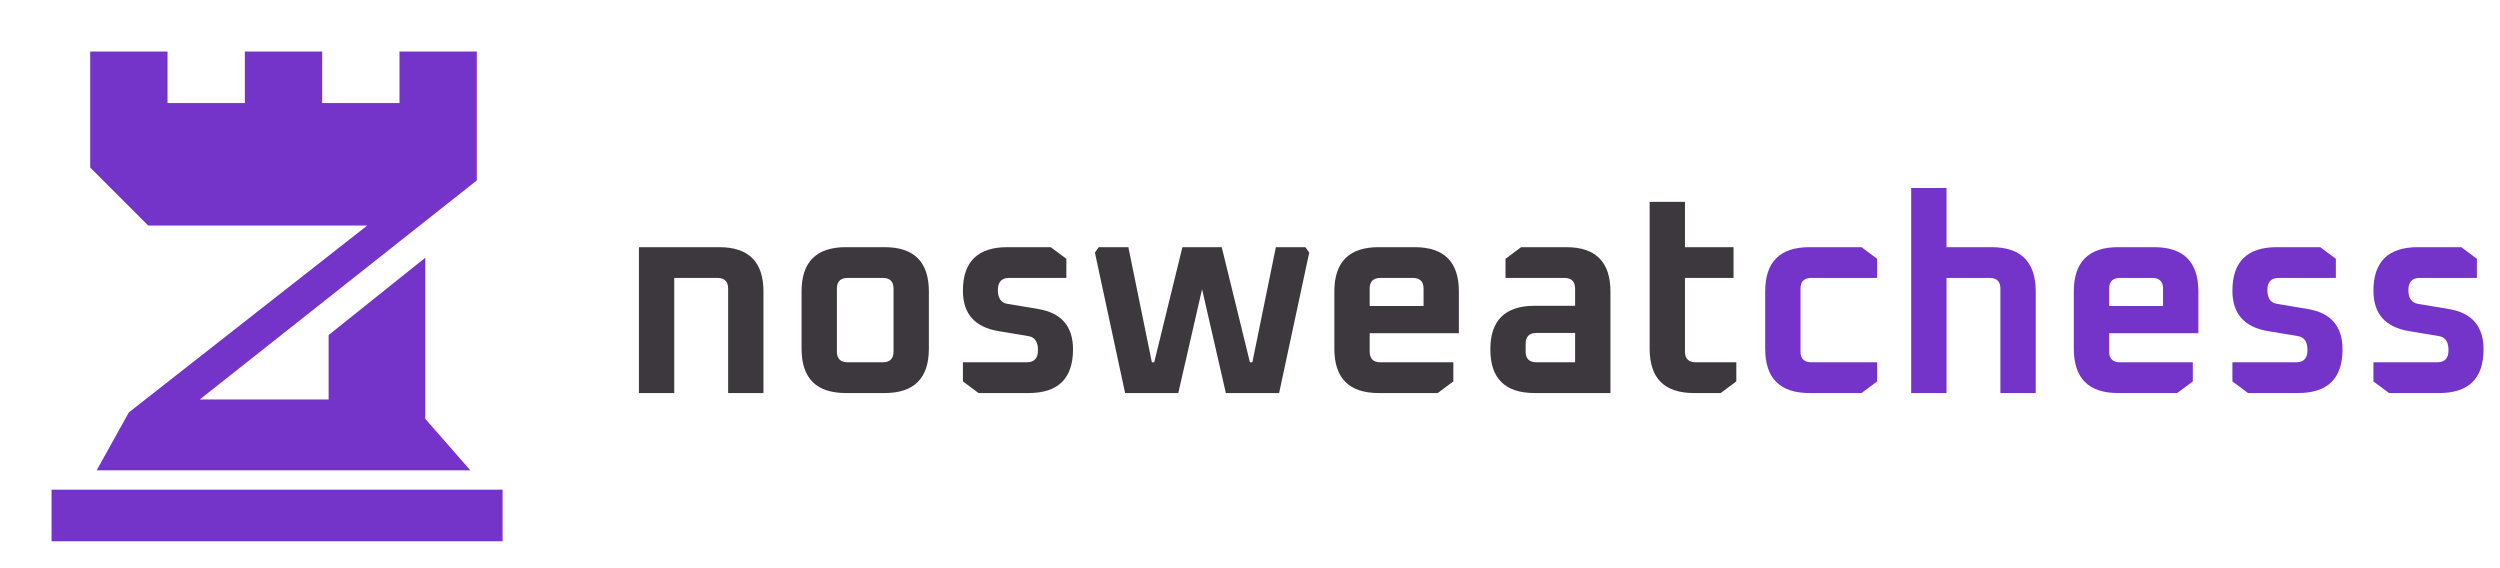
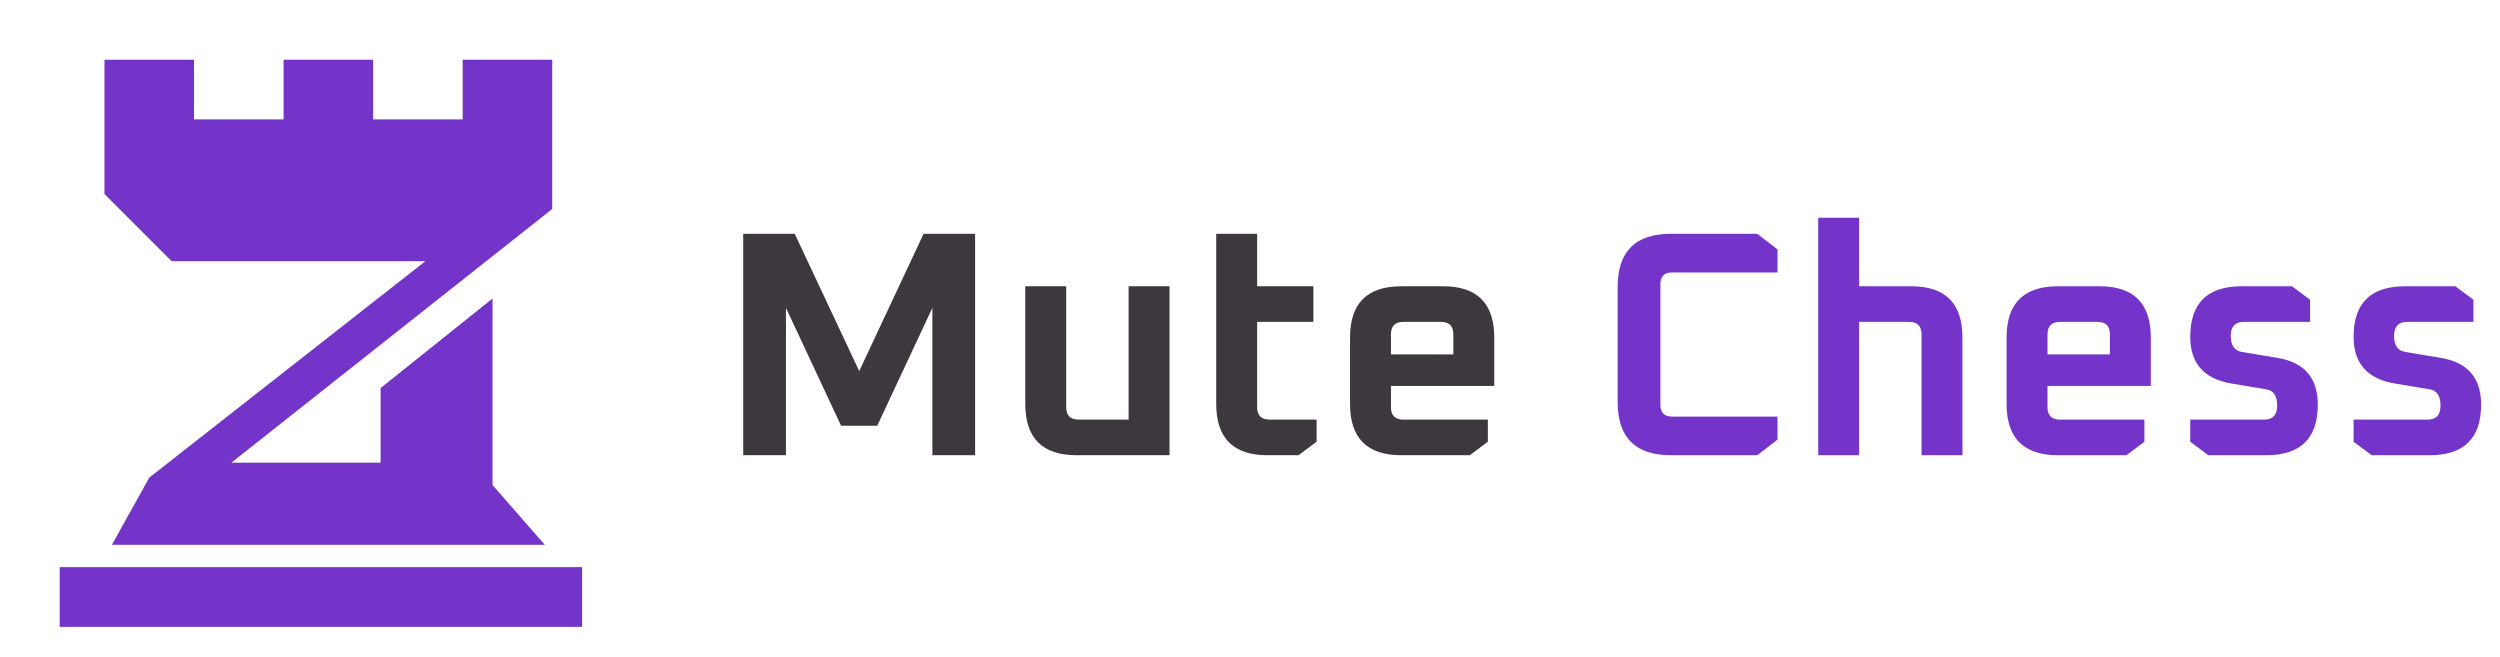
- <svg xmlns="http://www.w3.org/2000/svg" viewBox="0 0 388 88" role="img">
+ <svg xmlns="http://www.w3.org/2000/svg" viewBox="0 0 335 88" role="img">
  <path d="M14 8H26V16H38V8H50V16H62V8H74V28L31 62H51V52L66 40V65L73 73H15L20 64L57 35H23L14 26Z M8 76H78V84H8Z" fill="#7433c9" />
  <g transform="translate(96 61) scale(0.043 -0.043)">
-     <path transform="translate(0 0)" d="M73.504 0V526.496H363.41Q522.991 526.496 522.991 366.59V0H395.494V376.59Q395.494 415.494 356.59 415.494H201.002V0Z" fill="#3d383e" />
-     <path transform="translate(595 0)" d="M65.504 159.905V366.59Q65.504 526.496 225.41 526.496H365.41Q524.991 526.496 524.991 366.59V159.905Q524.991 0 365.41 0H225.41Q65.504 0 65.504 159.905ZM193.002 149.905Q193.002 111.002 231.905 111.002H358.59Q397.494 111.002 397.494 149.905V376.59Q397.494 415.494 358.59 415.494H231.905Q193.002 415.494 193.002 376.59Z" fill="#3d383e" />
-     <path transform="translate(1188 0)" d="M54.885 41.962V111.002H285.533Q325.817 111.002 325.817 154.696Q325.817 199.39 292.361 205.304L182.59 223.599Q54.885 245.275 54.885 369.152Q54.885 526.496 215.115 526.496H371.885L428.286 484.533V415.494H221.639Q181.031 415.494 181.031 371.8Q181.031 327.258 216.458 321.696L326.229 303.401Q452.286 282.725 452.286 157.667Q452.286 0 291.733 0H111.286Z" fill="#3d383e" />
-     <path transform="translate(1697 0)" d="M22.295 507.029 36.057 526.496H143.059L227.868 111.002H236.401L338.123 526.496H480.031L581.753 111.002H590.61L675.419 526.496H782.097L795.859 507.029L687.174 0H494.952L409.077 374.683L323.202 0H131.304Z" fill="#3d383e" />
-     <path transform="translate(2518 0)" d="M65.504 159.905V366.59Q65.504 526.496 225.41 526.496H355.41Q514.991 526.496 514.991 366.59V216.009H193.002V149.905Q193.002 111.002 231.905 111.002H494.991V41.962L438.59 0H225.41Q65.504 0 65.504 159.905ZM193.002 314.163H387.494V376.59Q387.494 415.494 348.59 415.494H231.905Q193.002 415.494 193.002 376.59Z" fill="#3d383e" />
-     <path transform="translate(3101 0)" d="M205.733 0Q45.504 0 45.504 157.496Q45.504 314.991 205.733 314.991H351.494V376.59Q351.494 415.494 312.59 415.494H100.295V484.533L156.696 526.496H319.41Q478.991 526.496 478.991 366.59V0ZM173.002 149.905Q173.002 111.002 211.905 111.002H351.494V216.837H211.905Q173.002 216.837 173.002 177.934Z" fill="#3d383e" />
-     <path transform="translate(3652 0)" d="M69.504 159.905V690H197.002V526.496H372.306V415.494H197.002V149.905Q197.002 111.002 235.905 111.002H382.306V41.962L325.905 0H229.41Q69.504 0 69.504 159.905Z" fill="#3d383e" />
-     <path transform="translate(4073 0)" d="M65.504 159.905V366.59Q65.504 526.496 225.41 526.496H413.209L469.61 484.533V415.494H231.905Q193.002 415.494 193.002 376.59V149.905Q193.002 111.002 231.905 111.002H469.61V41.962L413.209 0H225.41Q65.504 0 65.504 159.905Z" fill="#7433c9" />
-     <path transform="translate(4592 0)" d="M73.504 0V740H201.002V526.496H363.41Q522.991 526.496 522.991 366.59V0H395.494V376.59Q395.494 415.494 356.59 415.494H201.002V0Z" fill="#7433c9" />
-     <path transform="translate(5187 0)" d="M65.504 159.905V366.59Q65.504 526.496 225.41 526.496H355.41Q514.991 526.496 514.991 366.59V216.009H193.002V149.905Q193.002 111.002 231.905 111.002H494.991V41.962L438.59 0H225.41Q65.504 0 65.504 159.905ZM193.002 314.163H387.494V376.59Q387.494 415.494 348.59 415.494H231.905Q193.002 415.494 193.002 376.59Z" fill="#7433c9" />
-     <path transform="translate(5770 0)" d="M54.885 41.962V111.002H285.533Q325.817 111.002 325.817 154.696Q325.817 199.39 292.361 205.304L182.59 223.599Q54.885 245.275 54.885 369.152Q54.885 526.496 215.115 526.496H371.885L428.286 484.533V415.494H221.639Q181.031 415.494 181.031 371.8Q181.031 327.258 216.458 321.696L326.229 303.401Q452.286 282.725 452.286 157.667Q452.286 0 291.733 0H111.286Z" fill="#7433c9" />
-     <path transform="translate(6279 0)" d="M54.885 41.962V111.002H285.533Q325.817 111.002 325.817 154.696Q325.817 199.39 292.361 205.304L182.59 223.599Q54.885 245.275 54.885 369.152Q54.885 526.496 215.115 526.496H371.885L428.286 484.533V415.494H221.639Q181.031 415.494 181.031 371.8Q181.031 327.258 216.458 321.696L326.229 303.401Q452.286 282.725 452.286 157.667Q452.286 0 291.733 0H111.286Z" fill="#7433c9" />
+     <path transform="translate(0 0)" d="M83.504 0V690H244.059L444.991 262.193L645.599 690H806.154V0H672.952V459.1L501.068 91.8H388.59L216.707 459.1V0Z" fill="#3d383e" />
+     <path transform="translate(893 0)" d="M69.504 159.905V526.496H197.002V149.905Q197.002 111.002 235.905 111.002H391.494V526.496H518.991V0H229.41Q69.504 0 69.504 159.905Z" fill="#3d383e" />
+     <path transform="translate(1488 0)" d="M69.504 159.905V690H197.002V526.496H372.306V415.494H197.002V149.905Q197.002 111.002 235.905 111.002H382.306V41.962L325.905 0H229.41Q69.504 0 69.504 159.905Z" fill="#3d383e" />
+     <path transform="translate(1909 0)" d="M65.504 159.905V366.59Q65.504 526.496 225.41 526.496H355.41Q514.991 526.496 514.991 366.59V216.009H193.002V149.905Q193.002 111.002 231.905 111.002H494.991V41.962L438.59 0H225.41Q65.504 0 65.504 159.905ZM193.002 314.163H387.494V376.59Q387.494 415.494 348.59 415.494H231.905Q193.002 415.494 193.002 376.59Z" fill="#3d383e" />
+     <path transform="translate(2492 0)" d="" fill="#3d383e" />
+     <path transform="translate(2735 0)" d="M73.504 165.639V524.361Q73.504 690 239.143 690H508.504L571.61 641.333V569.588H243.61Q206.707 569.588 206.707 533.009V156.991Q206.707 120.412 243.61 120.412H571.61V48.667L508.504 0H239.143Q73.504 0 73.504 165.639Z" fill="#7433c9" />
+     <path transform="translate(3360 0)" d="M73.504 0V740H201.002V526.496H363.41Q522.991 526.496 522.991 366.59V0H395.494V376.59Q395.494 415.494 356.59 415.494H201.002V0Z" fill="#7433c9" />
+     <path transform="translate(3955 0)" d="M65.504 159.905V366.59Q65.504 526.496 225.41 526.496H355.41Q514.991 526.496 514.991 366.59V216.009H193.002V149.905Q193.002 111.002 231.905 111.002H494.991V41.962L438.59 0H225.41Q65.504 0 65.504 159.905ZM193.002 314.163H387.494V376.59Q387.494 415.494 348.59 415.494H231.905Q193.002 415.494 193.002 376.59Z" fill="#7433c9" />
+     <path transform="translate(4538 0)" d="M54.885 41.962V111.002H285.533Q325.817 111.002 325.817 154.696Q325.817 199.39 292.361 205.304L182.59 223.599Q54.885 245.275 54.885 369.152Q54.885 526.496 215.115 526.496H371.885L428.286 484.533V415.494H221.639Q181.031 415.494 181.031 371.8Q181.031 327.258 216.458 321.696L326.229 303.401Q452.286 282.725 452.286 157.667Q452.286 0 291.733 0H111.286Z" fill="#7433c9" />
+     <path transform="translate(5047 0)" d="M54.885 41.962V111.002H285.533Q325.817 111.002 325.817 154.696Q325.817 199.39 292.361 205.304L182.59 223.599Q54.885 245.275 54.885 369.152Q54.885 526.496 215.115 526.496H371.885L428.286 484.533V415.494H221.639Q181.031 415.494 181.031 371.8Q181.031 327.258 216.458 321.696L326.229 303.401Q452.286 282.725 452.286 157.667Q452.286 0 291.733 0H111.286Z" fill="#7433c9" />
  </g>
</svg>
